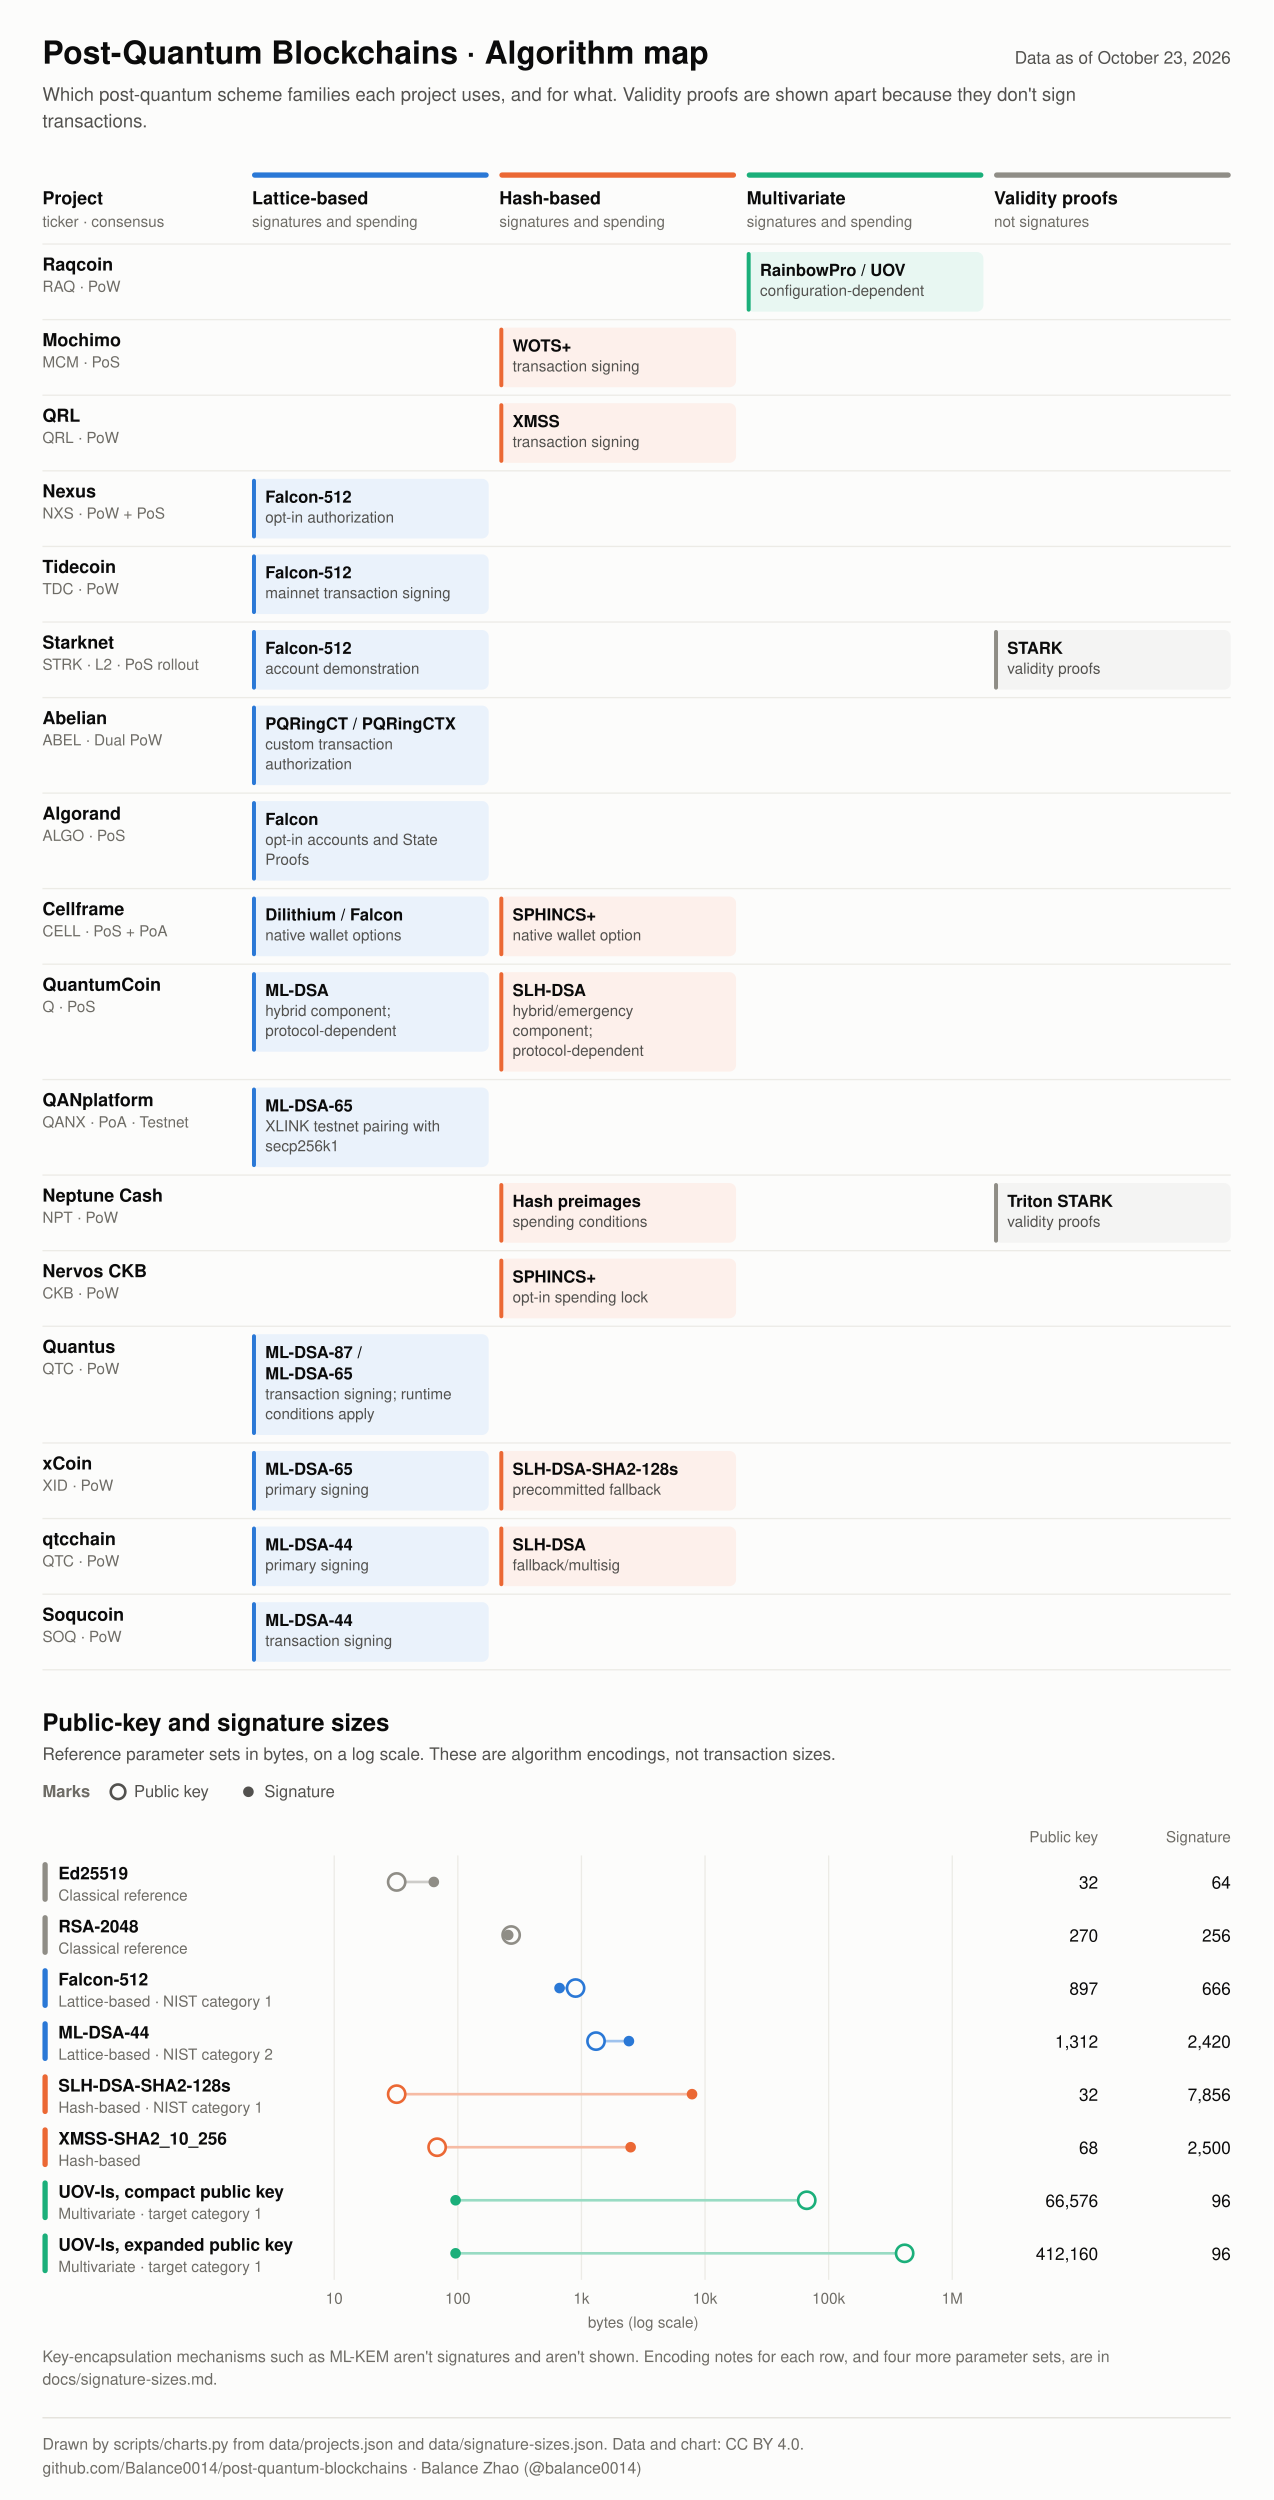
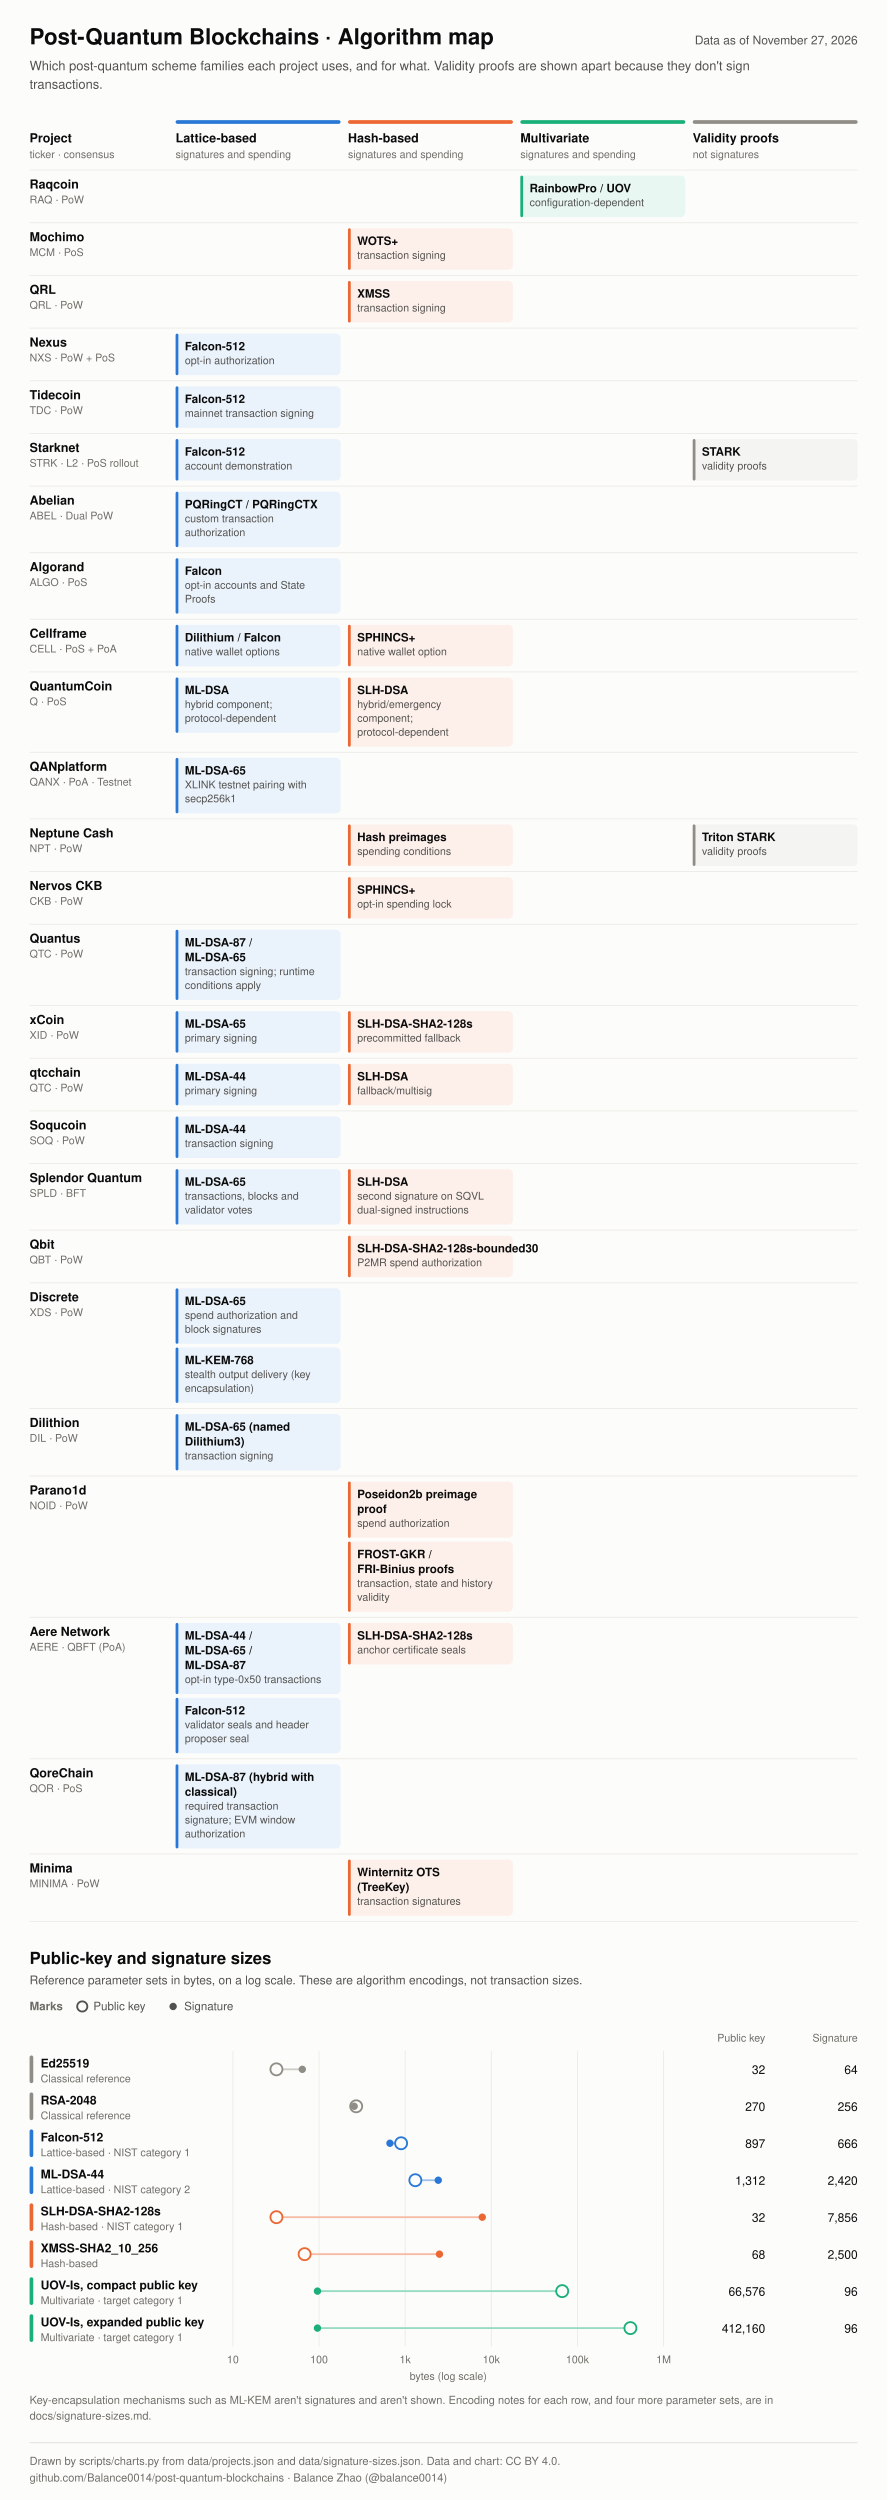
- <svg xmlns="http://www.w3.org/2000/svg" width="960" height="1885" viewBox="0 0 960 1885" font-family="-apple-system, BlinkMacSystemFont, 'Segoe UI', Helvetica, Arial, sans-serif" role="img" aria-labelledby="title desc">
-   <rect x="0" y="0" width="960" height="1885" fill="#fcfcfb" />
+ <svg xmlns="http://www.w3.org/2000/svg" width="960" height="2705" viewBox="0 0 960 2705" font-family="-apple-system, BlinkMacSystemFont, 'Segoe UI', Helvetica, Arial, sans-serif" role="img" aria-labelledby="title desc">
+   <rect x="0" y="0" width="960" height="2705" fill="#fcfcfb" />
  <text x="32" y="48" font-size="24" fill="#0b0b0b" font-weight="700">Post-Quantum Blockchains · Algorithm map</text>
-   <text x="928" y="48" font-size="13" fill="#52514e" text-anchor="end">Data as of October 23, 2026</text>
+   <text x="928" y="48" font-size="13" fill="#52514e" text-anchor="end">Data as of November 27, 2026</text>
  <text x="32" y="76" font-size="14" fill="#52514e">Which post-quantum scheme families each project uses, and for what. Validity proofs are shown apart because they don't sign</text>
  <text x="32" y="96" font-size="14" fill="#52514e">transactions.</text>
  <rect x="190" y="130" width="178.5" height="4" fill="#2a78d6" rx="2" />
  <text x="190" y="154" font-size="13.5" fill="#0b0b0b" font-weight="700">Lattice-based</text>
  <text x="190" y="171" font-size="11.5" fill="#6e6c66">signatures and spending</text>
  <rect x="376.5" y="130" width="178.5" height="4" fill="#eb6834" rx="2" />
  <text x="376.5" y="154" font-size="13.5" fill="#0b0b0b" font-weight="700">Hash-based</text>
  <text x="376.5" y="171" font-size="11.5" fill="#6e6c66">signatures and spending</text>
  <rect x="563" y="130" width="178.5" height="4" fill="#1baf7a" rx="2" />
  <text x="563" y="154" font-size="13.5" fill="#0b0b0b" font-weight="700">Multivariate</text>
  <text x="563" y="171" font-size="11.5" fill="#6e6c66">signatures and spending</text>
  <rect x="749.5" y="130" width="178.5" height="4" fill="#8f8d86" rx="2" />
  <text x="749.5" y="154" font-size="13.5" fill="#0b0b0b" font-weight="700">Validity proofs</text>
  <text x="749.5" y="171" font-size="11.5" fill="#6e6c66">not signatures</text>
  <text x="32" y="154" font-size="13.5" fill="#0b0b0b" font-weight="700">Project</text>
  <text x="32" y="171" font-size="11.5" fill="#6e6c66">ticker · consensus</text>
  <line x1="32" y1="184" x2="928" y2="184" stroke="#ecebe6" />
  <text x="32" y="204" font-size="13.5" fill="#0b0b0b" font-weight="700">Raqcoin</text>
  <text x="32" y="220" font-size="11.5" fill="#6e6c66">RAQ · PoW</text>
  <rect x="563" y="190" width="178.5" height="45" fill="#e8f7f2" rx="5" />
  <rect x="563" y="190" width="3" height="45" fill="#1baf7a" rx="1.5" />
  <text x="573" y="208" font-size="12.5" fill="#0b0b0b" font-weight="700">RainbowPro / UOV</text>
  <text x="573" y="223" font-size="11.5" fill="#52514e">configuration-dependent</text>
  <line x1="32" y1="241" x2="928" y2="241" stroke="#ecebe6" />
  <text x="32" y="261" font-size="13.5" fill="#0b0b0b" font-weight="700">Mochimo</text>
  <text x="32" y="277" font-size="11.5" fill="#6e6c66">MCM · PoS</text>
  <rect x="376.5" y="247" width="178.5" height="45" fill="#fdf0eb" rx="5" />
  <rect x="376.5" y="247" width="3" height="45" fill="#eb6834" rx="1.5" />
  <text x="386.5" y="265" font-size="12.5" fill="#0b0b0b" font-weight="700">WOTS+</text>
  <text x="386.5" y="280" font-size="11.5" fill="#52514e">transaction signing</text>
  <line x1="32" y1="298" x2="928" y2="298" stroke="#ecebe6" />
  <text x="32" y="318" font-size="13.5" fill="#0b0b0b" font-weight="700">QRL</text>
  <text x="32" y="334" font-size="11.5" fill="#6e6c66">QRL · PoW</text>
  <rect x="376.5" y="304" width="178.5" height="45" fill="#fdf0eb" rx="5" />
  <rect x="376.5" y="304" width="3" height="45" fill="#eb6834" rx="1.5" />
  <text x="386.5" y="322" font-size="12.5" fill="#0b0b0b" font-weight="700">XMSS</text>
  <text x="386.5" y="337" font-size="11.5" fill="#52514e">transaction signing</text>
  <line x1="32" y1="355" x2="928" y2="355" stroke="#ecebe6" />
  <text x="32" y="375" font-size="13.5" fill="#0b0b0b" font-weight="700">Nexus</text>
  <text x="32" y="391" font-size="11.5" fill="#6e6c66">NXS · PoW + PoS</text>
  <rect x="190" y="361" width="178.5" height="45" fill="#eaf2fb" rx="5" />
  <rect x="190" y="361" width="3" height="45" fill="#2a78d6" rx="1.5" />
  <text x="200" y="379" font-size="12.5" fill="#0b0b0b" font-weight="700">Falcon-512</text>
  <text x="200" y="394" font-size="11.5" fill="#52514e">opt-in authorization</text>
  <line x1="32" y1="412" x2="928" y2="412" stroke="#ecebe6" />
  <text x="32" y="432" font-size="13.5" fill="#0b0b0b" font-weight="700">Tidecoin</text>
  <text x="32" y="448" font-size="11.5" fill="#6e6c66">TDC · PoW</text>
  <rect x="190" y="418" width="178.5" height="45" fill="#eaf2fb" rx="5" />
  <rect x="190" y="418" width="3" height="45" fill="#2a78d6" rx="1.5" />
  <text x="200" y="436" font-size="12.5" fill="#0b0b0b" font-weight="700">Falcon-512</text>
  <text x="200" y="451" font-size="11.5" fill="#52514e">mainnet transaction signing</text>
  <line x1="32" y1="469" x2="928" y2="469" stroke="#ecebe6" />
  <text x="32" y="489" font-size="13.5" fill="#0b0b0b" font-weight="700">Starknet</text>
  <text x="32" y="505" font-size="11.5" fill="#6e6c66">STRK · L2 · PoS rollout</text>
  <rect x="190" y="475" width="178.5" height="45" fill="#eaf2fb" rx="5" />
  <rect x="190" y="475" width="3" height="45" fill="#2a78d6" rx="1.5" />
  <text x="200" y="493" font-size="12.5" fill="#0b0b0b" font-weight="700">Falcon-512</text>
  <text x="200" y="508" font-size="11.5" fill="#52514e">account demonstration</text>
  <rect x="749.5" y="475" width="178.5" height="45" fill="#f4f4f3" rx="5" />
  <rect x="749.5" y="475" width="3" height="45" fill="#8f8d86" rx="1.5" />
  <text x="759.5" y="493" font-size="12.5" fill="#0b0b0b" font-weight="700">STARK</text>
  <text x="759.5" y="508" font-size="11.5" fill="#52514e">validity proofs</text>
  <line x1="32" y1="526" x2="928" y2="526" stroke="#ecebe6" />
  <text x="32" y="546" font-size="13.5" fill="#0b0b0b" font-weight="700">Abelian</text>
  <text x="32" y="562" font-size="11.5" fill="#6e6c66">ABEL · Dual PoW</text>
  <rect x="190" y="532" width="178.5" height="60" fill="#eaf2fb" rx="5" />
  <rect x="190" y="532" width="3" height="60" fill="#2a78d6" rx="1.5" />
  <text x="200" y="550" font-size="12.5" fill="#0b0b0b" font-weight="700">PQRingCT / PQRingCTX</text>
  <text x="200" y="565" font-size="11.5" fill="#52514e">custom transaction</text>
  <text x="200" y="580" font-size="11.5" fill="#52514e">authorization</text>
  <line x1="32" y1="598" x2="928" y2="598" stroke="#ecebe6" />
  <text x="32" y="618" font-size="13.5" fill="#0b0b0b" font-weight="700">Algorand</text>
  <text x="32" y="634" font-size="11.5" fill="#6e6c66">ALGO · PoS</text>
  <rect x="190" y="604" width="178.5" height="60" fill="#eaf2fb" rx="5" />
  <rect x="190" y="604" width="3" height="60" fill="#2a78d6" rx="1.5" />
  <text x="200" y="622" font-size="12.5" fill="#0b0b0b" font-weight="700">Falcon</text>
  <text x="200" y="637" font-size="11.5" fill="#52514e">opt-in accounts and State</text>
  <text x="200" y="652" font-size="11.5" fill="#52514e">Proofs</text>
  <line x1="32" y1="670" x2="928" y2="670" stroke="#ecebe6" />
  <text x="32" y="690" font-size="13.5" fill="#0b0b0b" font-weight="700">Cellframe</text>
  <text x="32" y="706" font-size="11.5" fill="#6e6c66">CELL · PoS + PoA</text>
  <rect x="190" y="676" width="178.5" height="45" fill="#eaf2fb" rx="5" />
  <rect x="190" y="676" width="3" height="45" fill="#2a78d6" rx="1.5" />
  <text x="200" y="694" font-size="12.5" fill="#0b0b0b" font-weight="700">Dilithium / Falcon</text>
  <text x="200" y="709" font-size="11.5" fill="#52514e">native wallet options</text>
  <rect x="376.5" y="676" width="178.5" height="45" fill="#fdf0eb" rx="5" />
  <rect x="376.5" y="676" width="3" height="45" fill="#eb6834" rx="1.5" />
  <text x="386.5" y="694" font-size="12.5" fill="#0b0b0b" font-weight="700">SPHINCS+</text>
  <text x="386.5" y="709" font-size="11.5" fill="#52514e">native wallet option</text>
  <line x1="32" y1="727" x2="928" y2="727" stroke="#ecebe6" />
  <text x="32" y="747" font-size="13.5" fill="#0b0b0b" font-weight="700">QuantumCoin</text>
  <text x="32" y="763" font-size="11.5" fill="#6e6c66">Q · PoS</text>
  <rect x="190" y="733" width="178.5" height="60" fill="#eaf2fb" rx="5" />
  <rect x="190" y="733" width="3" height="60" fill="#2a78d6" rx="1.5" />
  <text x="200" y="751" font-size="12.5" fill="#0b0b0b" font-weight="700">ML-DSA</text>
  <text x="200" y="766" font-size="11.5" fill="#52514e">hybrid component;</text>
  <text x="200" y="781" font-size="11.5" fill="#52514e">protocol-dependent</text>
  <rect x="376.5" y="733" width="178.5" height="75" fill="#fdf0eb" rx="5" />
  <rect x="376.5" y="733" width="3" height="75" fill="#eb6834" rx="1.5" />
  <text x="386.5" y="751" font-size="12.5" fill="#0b0b0b" font-weight="700">SLH-DSA</text>
  <text x="386.5" y="766" font-size="11.5" fill="#52514e">hybrid/emergency</text>
  <text x="386.5" y="781" font-size="11.5" fill="#52514e">component;</text>
  <text x="386.5" y="796" font-size="11.5" fill="#52514e">protocol-dependent</text>
  <line x1="32" y1="814" x2="928" y2="814" stroke="#ecebe6" />
  <text x="32" y="834" font-size="13.5" fill="#0b0b0b" font-weight="700">QANplatform</text>
  <text x="32" y="850" font-size="11.5" fill="#6e6c66">QANX · PoA · Testnet</text>
  <rect x="190" y="820" width="178.5" height="60" fill="#eaf2fb" rx="5" />
  <rect x="190" y="820" width="3" height="60" fill="#2a78d6" rx="1.5" />
  <text x="200" y="838" font-size="12.5" fill="#0b0b0b" font-weight="700">ML-DSA-65</text>
  <text x="200" y="853" font-size="11.5" fill="#52514e">XLINK testnet pairing with</text>
  <text x="200" y="868" font-size="11.5" fill="#52514e">secp256k1</text>
  <line x1="32" y1="886" x2="928" y2="886" stroke="#ecebe6" />
  <text x="32" y="906" font-size="13.5" fill="#0b0b0b" font-weight="700">Neptune Cash</text>
  <text x="32" y="922" font-size="11.5" fill="#6e6c66">NPT · PoW</text>
  <rect x="376.5" y="892" width="178.5" height="45" fill="#fdf0eb" rx="5" />
  <rect x="376.5" y="892" width="3" height="45" fill="#eb6834" rx="1.5" />
  <text x="386.5" y="910" font-size="12.5" fill="#0b0b0b" font-weight="700">Hash preimages</text>
  <text x="386.5" y="925" font-size="11.5" fill="#52514e">spending conditions</text>
  <rect x="749.5" y="892" width="178.5" height="45" fill="#f4f4f3" rx="5" />
  <rect x="749.5" y="892" width="3" height="45" fill="#8f8d86" rx="1.5" />
  <text x="759.5" y="910" font-size="12.5" fill="#0b0b0b" font-weight="700">Triton STARK</text>
  <text x="759.5" y="925" font-size="11.5" fill="#52514e">validity proofs</text>
  <line x1="32" y1="943" x2="928" y2="943" stroke="#ecebe6" />
  <text x="32" y="963" font-size="13.5" fill="#0b0b0b" font-weight="700">Nervos CKB</text>
  <text x="32" y="979" font-size="11.5" fill="#6e6c66">CKB · PoW</text>
  <rect x="376.5" y="949" width="178.5" height="45" fill="#fdf0eb" rx="5" />
  <rect x="376.5" y="949" width="3" height="45" fill="#eb6834" rx="1.5" />
  <text x="386.5" y="967" font-size="12.5" fill="#0b0b0b" font-weight="700">SPHINCS+</text>
  <text x="386.5" y="982" font-size="11.5" fill="#52514e">opt-in spending lock</text>
  <line x1="32" y1="1000" x2="928" y2="1000" stroke="#ecebe6" />
  <text x="32" y="1020" font-size="13.5" fill="#0b0b0b" font-weight="700">Quantus</text>
  <text x="32" y="1036" font-size="11.5" fill="#6e6c66">QTC · PoW</text>
  <rect x="190" y="1006" width="178.5" height="76" fill="#eaf2fb" rx="5" />
  <rect x="190" y="1006" width="3" height="76" fill="#2a78d6" rx="1.5" />
  <text x="200" y="1024" font-size="12.5" fill="#0b0b0b" font-weight="700">ML-DSA-87 /</text>
  <text x="200" y="1040" font-size="12.5" fill="#0b0b0b" font-weight="700">ML-DSA-65</text>
  <text x="200" y="1055" font-size="11.5" fill="#52514e">transaction signing; runtime</text>
  <text x="200" y="1070" font-size="11.5" fill="#52514e">conditions apply</text>
  <line x1="32" y1="1088" x2="928" y2="1088" stroke="#ecebe6" />
  <text x="32" y="1108" font-size="13.5" fill="#0b0b0b" font-weight="700">xCoin</text>
  <text x="32" y="1124" font-size="11.5" fill="#6e6c66">XID · PoW</text>
  <rect x="190" y="1094" width="178.5" height="45" fill="#eaf2fb" rx="5" />
  <rect x="190" y="1094" width="3" height="45" fill="#2a78d6" rx="1.5" />
  <text x="200" y="1112" font-size="12.5" fill="#0b0b0b" font-weight="700">ML-DSA-65</text>
  <text x="200" y="1127" font-size="11.5" fill="#52514e">primary signing</text>
  <rect x="376.5" y="1094" width="178.5" height="45" fill="#fdf0eb" rx="5" />
  <rect x="376.5" y="1094" width="3" height="45" fill="#eb6834" rx="1.5" />
  <text x="386.5" y="1112" font-size="12.5" fill="#0b0b0b" font-weight="700">SLH-DSA-SHA2-128s</text>
  <text x="386.5" y="1127" font-size="11.5" fill="#52514e">precommitted fallback</text>
  <line x1="32" y1="1145" x2="928" y2="1145" stroke="#ecebe6" />
  <text x="32" y="1165" font-size="13.5" fill="#0b0b0b" font-weight="700">qtcchain</text>
  <text x="32" y="1181" font-size="11.5" fill="#6e6c66">QTC · PoW</text>
  <rect x="190" y="1151" width="178.5" height="45" fill="#eaf2fb" rx="5" />
  <rect x="190" y="1151" width="3" height="45" fill="#2a78d6" rx="1.5" />
  <text x="200" y="1169" font-size="12.5" fill="#0b0b0b" font-weight="700">ML-DSA-44</text>
  <text x="200" y="1184" font-size="11.5" fill="#52514e">primary signing</text>
  <rect x="376.5" y="1151" width="178.5" height="45" fill="#fdf0eb" rx="5" />
  <rect x="376.5" y="1151" width="3" height="45" fill="#eb6834" rx="1.5" />
  <text x="386.5" y="1169" font-size="12.5" fill="#0b0b0b" font-weight="700">SLH-DSA</text>
  <text x="386.5" y="1184" font-size="11.5" fill="#52514e">fallback/multisig</text>
  <line x1="32" y1="1202" x2="928" y2="1202" stroke="#ecebe6" />
  <text x="32" y="1222" font-size="13.5" fill="#0b0b0b" font-weight="700">Soqucoin</text>
  <text x="32" y="1238" font-size="11.5" fill="#6e6c66">SOQ · PoW</text>
  <rect x="190" y="1208" width="178.5" height="45" fill="#eaf2fb" rx="5" />
  <rect x="190" y="1208" width="3" height="45" fill="#2a78d6" rx="1.5" />
  <text x="200" y="1226" font-size="12.5" fill="#0b0b0b" font-weight="700">ML-DSA-44</text>
  <text x="200" y="1241" font-size="11.5" fill="#52514e">transaction signing</text>
  <line x1="32" y1="1259" x2="928" y2="1259" stroke="#ecebe6" />
-   <text x="32" y="1305" font-size="18" fill="#0b0b0b" font-weight="700">Public-key and signature sizes</text>
-   <text x="32" y="1327" font-size="13" fill="#52514e">Reference parameter sets in bytes, on a log scale. These are algorithm encodings, not transaction sizes.</text>
-   <text x="32" y="1355" font-size="12.5" fill="#6e6c66" font-weight="600">Marks</text>
-   <circle cx="89" cy="1351" r="5.5" fill="none" stroke="#52514e" stroke-width="2" />
-   <text x="101" y="1355" font-size="12.5" fill="#52514e">Public key</text>
-   <circle cx="187.3" cy="1351" r="4" fill="#52514e" />
-   <text x="199.3" y="1355" font-size="12.5" fill="#52514e">Signature</text>
-   <text x="828" y="1389" font-size="11.5" fill="#6e6c66" text-anchor="end">Public key</text>
-   <text x="928" y="1389" font-size="11.5" fill="#6e6c66" text-anchor="end">Signature</text>
-   <line x1="252" y1="1399" x2="252" y2="1719" stroke="#ecebe6" />
-   <text x="252" y="1737" font-size="11.5" fill="#6e6c66" text-anchor="middle">10</text>
-   <line x1="345.2" y1="1399" x2="345.2" y2="1719" stroke="#ecebe6" />
-   <text x="345.2" y="1737" font-size="11.5" fill="#6e6c66" text-anchor="middle">100</text>
-   <line x1="438.4" y1="1399" x2="438.4" y2="1719" stroke="#ecebe6" />
-   <text x="438.4" y="1737" font-size="11.5" fill="#6e6c66" text-anchor="middle">1k</text>
-   <line x1="531.6" y1="1399" x2="531.6" y2="1719" stroke="#ecebe6" />
-   <text x="531.6" y="1737" font-size="11.5" fill="#6e6c66" text-anchor="middle">10k</text>
-   <line x1="624.8" y1="1399" x2="624.8" y2="1719" stroke="#ecebe6" />
-   <text x="624.8" y="1737" font-size="11.5" fill="#6e6c66" text-anchor="middle">100k</text>
-   <line x1="718" y1="1399" x2="718" y2="1719" stroke="#ecebe6" />
-   <text x="718" y="1737" font-size="11.5" fill="#6e6c66" text-anchor="middle">1M</text>
-   <text x="485" y="1755" font-size="11.5" fill="#6e6c66" text-anchor="middle">bytes (log scale)</text>
-   <rect x="32" y="1404" width="4" height="30" fill="#8f8d86" rx="2" />
-   <text x="44" y="1417" font-size="13" fill="#0b0b0b" font-weight="700">Ed25519</text>
-   <text x="44" y="1433" font-size="11.5" fill="#6e6c66">Classical reference</text>
-   <line x1="299.1" y1="1419" x2="327.1" y2="1419" stroke="#cdccc9" stroke-width="2" />
-   <circle cx="299.1" cy="1419" r="6.5" fill="#fcfcfb" stroke="#8f8d86" stroke-width="2" />
-   <circle cx="327.1" cy="1419" r="4" fill="#8f8d86" />
-   <text x="828" y="1424" font-size="13" fill="#0b0b0b" text-anchor="end">32</text>
-   <text x="928" y="1424" font-size="13" fill="#0b0b0b" text-anchor="end">64</text>
-   <rect x="32" y="1444" width="4" height="30" fill="#8f8d86" rx="2" />
-   <text x="44" y="1457" font-size="13" fill="#0b0b0b" font-weight="700">RSA-2048</text>
-   <text x="44" y="1473" font-size="11.5" fill="#6e6c66">Classical reference</text>
-   <line x1="385.4" y1="1459" x2="383.2" y2="1459" stroke="#cdccc9" stroke-width="2" />
-   <circle cx="385.4" cy="1459" r="6.5" fill="#fcfcfb" stroke="#8f8d86" stroke-width="2" />
-   <circle cx="383.2" cy="1459" r="4" fill="#8f8d86" />
-   <text x="828" y="1464" font-size="13" fill="#0b0b0b" text-anchor="end">270</text>
-   <text x="928" y="1464" font-size="13" fill="#0b0b0b" text-anchor="end">256</text>
-   <rect x="32" y="1484" width="4" height="30" fill="#2a78d6" rx="2" />
-   <text x="44" y="1497" font-size="13" fill="#0b0b0b" font-weight="700">Falcon-512</text>
-   <text x="44" y="1513" font-size="11.5" fill="#6e6c66">Lattice-based · NIST category 1</text>
-   <line x1="434" y1="1499" x2="421.9" y2="1499" stroke="#9fc2ed" stroke-width="2" />
-   <circle cx="434" cy="1499" r="6.5" fill="#fcfcfb" stroke="#2a78d6" stroke-width="2" />
-   <circle cx="421.9" cy="1499" r="4" fill="#2a78d6" />
-   <text x="828" y="1504" font-size="13" fill="#0b0b0b" text-anchor="end">897</text>
-   <text x="928" y="1504" font-size="13" fill="#0b0b0b" text-anchor="end">666</text>
-   <rect x="32" y="1524" width="4" height="30" fill="#2a78d6" rx="2" />
-   <text x="44" y="1537" font-size="13" fill="#0b0b0b" font-weight="700">ML-DSA-44</text>
-   <text x="44" y="1553" font-size="11.5" fill="#6e6c66">Lattice-based · NIST category 2</text>
-   <line x1="449.4" y1="1539" x2="474.2" y2="1539" stroke="#9fc2ed" stroke-width="2" />
-   <circle cx="449.4" cy="1539" r="6.5" fill="#fcfcfb" stroke="#2a78d6" stroke-width="2" />
-   <circle cx="474.2" cy="1539" r="4" fill="#2a78d6" />
-   <text x="828" y="1544" font-size="13" fill="#0b0b0b" text-anchor="end">1,312</text>
-   <text x="928" y="1544" font-size="13" fill="#0b0b0b" text-anchor="end">2,420</text>
-   <rect x="32" y="1564" width="4" height="30" fill="#eb6834" rx="2" />
-   <text x="44" y="1577" font-size="13" fill="#0b0b0b" font-weight="700">SLH-DSA-SHA2-128s</text>
-   <text x="44" y="1593" font-size="11.5" fill="#6e6c66">Hash-based · NIST category 1</text>
-   <line x1="299.1" y1="1579" x2="521.8" y2="1579" stroke="#f6bba4" stroke-width="2" />
-   <circle cx="299.1" cy="1579" r="6.5" fill="#fcfcfb" stroke="#eb6834" stroke-width="2" />
-   <circle cx="521.8" cy="1579" r="4" fill="#eb6834" />
-   <text x="828" y="1584" font-size="13" fill="#0b0b0b" text-anchor="end">32</text>
-   <text x="928" y="1584" font-size="13" fill="#0b0b0b" text-anchor="end">7,856</text>
-   <rect x="32" y="1604" width="4" height="30" fill="#eb6834" rx="2" />
-   <text x="44" y="1617" font-size="13" fill="#0b0b0b" font-weight="700">XMSS-SHA2_10_256</text>
-   <text x="44" y="1633" font-size="11.5" fill="#6e6c66">Hash-based</text>
-   <line x1="329.6" y1="1619" x2="475.5" y2="1619" stroke="#f6bba4" stroke-width="2" />
-   <circle cx="329.6" cy="1619" r="6.5" fill="#fcfcfb" stroke="#eb6834" stroke-width="2" />
-   <circle cx="475.5" cy="1619" r="4" fill="#eb6834" />
-   <text x="828" y="1624" font-size="13" fill="#0b0b0b" text-anchor="end">68</text>
-   <text x="928" y="1624" font-size="13" fill="#0b0b0b" text-anchor="end">2,500</text>
-   <rect x="32" y="1644" width="4" height="30" fill="#1baf7a" rx="2" />
-   <text x="44" y="1657" font-size="13" fill="#0b0b0b" font-weight="700">UOV-Is, compact public key</text>
-   <text x="44" y="1673" font-size="11.5" fill="#6e6c66">Multivariate · target category 1</text>
-   <line x1="608.3" y1="1659" x2="343.5" y2="1659" stroke="#98dbc3" stroke-width="2" />
-   <circle cx="608.3" cy="1659" r="6.5" fill="#fcfcfb" stroke="#1baf7a" stroke-width="2" />
-   <circle cx="343.5" cy="1659" r="4" fill="#1baf7a" />
-   <text x="828" y="1664" font-size="13" fill="#0b0b0b" text-anchor="end">66,576</text>
-   <text x="928" y="1664" font-size="13" fill="#0b0b0b" text-anchor="end">96</text>
-   <rect x="32" y="1684" width="4" height="30" fill="#1baf7a" rx="2" />
-   <text x="44" y="1697" font-size="13" fill="#0b0b0b" font-weight="700">UOV-Is, expanded public key</text>
-   <text x="44" y="1713" font-size="11.5" fill="#6e6c66">Multivariate · target category 1</text>
-   <line x1="682.1" y1="1699" x2="343.5" y2="1699" stroke="#98dbc3" stroke-width="2" />
-   <circle cx="682.1" cy="1699" r="6.5" fill="#fcfcfb" stroke="#1baf7a" stroke-width="2" />
-   <circle cx="343.5" cy="1699" r="4" fill="#1baf7a" />
-   <text x="828" y="1704" font-size="13" fill="#0b0b0b" text-anchor="end">412,160</text>
-   <text x="928" y="1704" font-size="13" fill="#0b0b0b" text-anchor="end">96</text>
-   <text x="32" y="1781" font-size="12" fill="#6e6c66">Key-encapsulation mechanisms such as ML-KEM aren't signatures and aren't shown. Encoding notes for each row, and four more parameter sets, are in</text>
-   <text x="32" y="1798" font-size="12" fill="#6e6c66">docs/signature-sizes.md.</text>
-   <line x1="32" y1="1823" x2="928" y2="1823" stroke="#e2e0d9" />
-   <text x="32" y="1847" font-size="12" fill="#6e6c66">Drawn by scripts/charts.py from data/projects.json and data/signature-sizes.json. Data and chart: CC BY 4.0.</text>
-   <text x="32" y="1865" font-size="12" fill="#6e6c66">github.com/Balance0014/post-quantum-blockchains · Balance Zhao (@balance0014)</text>
+   <text x="32" y="1279" font-size="13.5" fill="#0b0b0b" font-weight="700">Splendor Quantum</text>
+   <text x="32" y="1295" font-size="11.5" fill="#6e6c66">SPLD · BFT</text>
+   <rect x="190" y="1265" width="178.5" height="60" fill="#eaf2fb" rx="5" />
+   <rect x="190" y="1265" width="3" height="60" fill="#2a78d6" rx="1.5" />
+   <text x="200" y="1283" font-size="12.5" fill="#0b0b0b" font-weight="700">ML-DSA-65</text>
+   <text x="200" y="1298" font-size="11.5" fill="#52514e">transactions, blocks and</text>
+   <text x="200" y="1313" font-size="11.5" fill="#52514e">validator votes</text>
+   <rect x="376.5" y="1265" width="178.5" height="60" fill="#fdf0eb" rx="5" />
+   <rect x="376.5" y="1265" width="3" height="60" fill="#eb6834" rx="1.5" />
+   <text x="386.5" y="1283" font-size="12.5" fill="#0b0b0b" font-weight="700">SLH-DSA</text>
+   <text x="386.5" y="1298" font-size="11.5" fill="#52514e">second signature on SQVL</text>
+   <text x="386.5" y="1313" font-size="11.5" fill="#52514e">dual-signed instructions</text>
+   <line x1="32" y1="1331" x2="928" y2="1331" stroke="#ecebe6" />
+   <text x="32" y="1351" font-size="13.5" fill="#0b0b0b" font-weight="700">Qbit</text>
+   <text x="32" y="1367" font-size="11.5" fill="#6e6c66">QBT · PoW</text>
+   <rect x="376.5" y="1337" width="178.5" height="45" fill="#fdf0eb" rx="5" />
+   <rect x="376.5" y="1337" width="3" height="45" fill="#eb6834" rx="1.5" />
+   <text x="386.5" y="1355" font-size="12.5" fill="#0b0b0b" font-weight="700">SLH-DSA-SHA2-128s-bounded30</text>
+   <text x="386.5" y="1370" font-size="11.5" fill="#52514e">P2MR spend authorization</text>
+   <line x1="32" y1="1388" x2="928" y2="1388" stroke="#ecebe6" />
+   <text x="32" y="1408" font-size="13.5" fill="#0b0b0b" font-weight="700">Discrete</text>
+   <text x="32" y="1424" font-size="11.5" fill="#6e6c66">XDS · PoW</text>
+   <rect x="190" y="1394" width="178.5" height="60" fill="#eaf2fb" rx="5" />
+   <rect x="190" y="1394" width="3" height="60" fill="#2a78d6" rx="1.5" />
+   <text x="200" y="1412" font-size="12.5" fill="#0b0b0b" font-weight="700">ML-DSA-65</text>
+   <text x="200" y="1427" font-size="11.5" fill="#52514e">spend authorization and</text>
+   <text x="200" y="1442" font-size="11.5" fill="#52514e">block signatures</text>
+   <rect x="190" y="1458" width="178.5" height="60" fill="#eaf2fb" rx="5" />
+   <rect x="190" y="1458" width="3" height="60" fill="#2a78d6" rx="1.5" />
+   <text x="200" y="1476" font-size="12.5" fill="#0b0b0b" font-weight="700">ML-KEM-768</text>
+   <text x="200" y="1491" font-size="11.5" fill="#52514e">stealth output delivery (key</text>
+   <text x="200" y="1506" font-size="11.5" fill="#52514e">encapsulation)</text>
+   <line x1="32" y1="1524" x2="928" y2="1524" stroke="#ecebe6" />
+   <text x="32" y="1544" font-size="13.5" fill="#0b0b0b" font-weight="700">Dilithion</text>
+   <text x="32" y="1560" font-size="11.5" fill="#6e6c66">DIL · PoW</text>
+   <rect x="190" y="1530" width="178.5" height="61" fill="#eaf2fb" rx="5" />
+   <rect x="190" y="1530" width="3" height="61" fill="#2a78d6" rx="1.5" />
+   <text x="200" y="1548" font-size="12.5" fill="#0b0b0b" font-weight="700">ML-DSA-65 (named</text>
+   <text x="200" y="1564" font-size="12.5" fill="#0b0b0b" font-weight="700">Dilithium3)</text>
+   <text x="200" y="1579" font-size="11.5" fill="#52514e">transaction signing</text>
+   <line x1="32" y1="1597" x2="928" y2="1597" stroke="#ecebe6" />
+   <text x="32" y="1617" font-size="13.5" fill="#0b0b0b" font-weight="700">Parano1d</text>
+   <text x="32" y="1633" font-size="11.5" fill="#6e6c66">NOID · PoW</text>
+   <rect x="376.5" y="1603" width="178.5" height="61" fill="#fdf0eb" rx="5" />
+   <rect x="376.5" y="1603" width="3" height="61" fill="#eb6834" rx="1.5" />
+   <text x="386.5" y="1621" font-size="12.5" fill="#0b0b0b" font-weight="700">Poseidon2b preimage</text>
+   <text x="386.5" y="1637" font-size="12.5" fill="#0b0b0b" font-weight="700">proof</text>
+   <text x="386.5" y="1652" font-size="11.5" fill="#52514e">spend authorization</text>
+   <rect x="376.5" y="1668" width="178.5" height="76" fill="#fdf0eb" rx="5" />
+   <rect x="376.5" y="1668" width="3" height="76" fill="#eb6834" rx="1.5" />
+   <text x="386.5" y="1686" font-size="12.5" fill="#0b0b0b" font-weight="700">FROST-GKR /</text>
+   <text x="386.5" y="1702" font-size="12.5" fill="#0b0b0b" font-weight="700">FRI-Binius proofs</text>
+   <text x="386.5" y="1717" font-size="11.5" fill="#52514e">transaction, state and history</text>
+   <text x="386.5" y="1732" font-size="11.5" fill="#52514e">validity</text>
+   <line x1="32" y1="1750" x2="928" y2="1750" stroke="#ecebe6" />
+   <text x="32" y="1770" font-size="13.5" fill="#0b0b0b" font-weight="700">Aere Network</text>
+   <text x="32" y="1786" font-size="11.5" fill="#6e6c66">AERE · QBFT (PoA)</text>
+   <rect x="190" y="1756" width="178.5" height="77" fill="#eaf2fb" rx="5" />
+   <rect x="190" y="1756" width="3" height="77" fill="#2a78d6" rx="1.5" />
+   <text x="200" y="1774" font-size="12.5" fill="#0b0b0b" font-weight="700">ML-DSA-44 /</text>
+   <text x="200" y="1790" font-size="12.5" fill="#0b0b0b" font-weight="700">ML-DSA-65 /</text>
+   <text x="200" y="1806" font-size="12.5" fill="#0b0b0b" font-weight="700">ML-DSA-87</text>
+   <text x="200" y="1821" font-size="11.5" fill="#52514e">opt-in type-0x50 transactions</text>
+   <rect x="190" y="1837" width="178.5" height="60" fill="#eaf2fb" rx="5" />
+   <rect x="190" y="1837" width="3" height="60" fill="#2a78d6" rx="1.5" />
+   <text x="200" y="1855" font-size="12.5" fill="#0b0b0b" font-weight="700">Falcon-512</text>
+   <text x="200" y="1870" font-size="11.5" fill="#52514e">validator seals and header</text>
+   <text x="200" y="1885" font-size="11.5" fill="#52514e">proposer seal</text>
+   <rect x="376.5" y="1756" width="178.5" height="45" fill="#fdf0eb" rx="5" />
+   <rect x="376.5" y="1756" width="3" height="45" fill="#eb6834" rx="1.5" />
+   <text x="386.5" y="1774" font-size="12.5" fill="#0b0b0b" font-weight="700">SLH-DSA-SHA2-128s</text>
+   <text x="386.5" y="1789" font-size="11.5" fill="#52514e">anchor certificate seals</text>
+   <line x1="32" y1="1903" x2="928" y2="1903" stroke="#ecebe6" />
+   <text x="32" y="1923" font-size="13.5" fill="#0b0b0b" font-weight="700">QoreChain</text>
+   <text x="32" y="1939" font-size="11.5" fill="#6e6c66">QOR · PoS</text>
+   <rect x="190" y="1909" width="178.5" height="91" fill="#eaf2fb" rx="5" />
+   <rect x="190" y="1909" width="3" height="91" fill="#2a78d6" rx="1.5" />
+   <text x="200" y="1927" font-size="12.5" fill="#0b0b0b" font-weight="700">ML-DSA-87 (hybrid with</text>
+   <text x="200" y="1943" font-size="12.5" fill="#0b0b0b" font-weight="700">classical)</text>
+   <text x="200" y="1958" font-size="11.5" fill="#52514e">required transaction</text>
+   <text x="200" y="1973" font-size="11.5" fill="#52514e">signature; EVM window</text>
+   <text x="200" y="1988" font-size="11.5" fill="#52514e">authorization</text>
+   <line x1="32" y1="2006" x2="928" y2="2006" stroke="#ecebe6" />
+   <text x="32" y="2026" font-size="13.5" fill="#0b0b0b" font-weight="700">Minima</text>
+   <text x="32" y="2042" font-size="11.5" fill="#6e6c66">MINIMA · PoW</text>
+   <rect x="376.5" y="2012" width="178.5" height="61" fill="#fdf0eb" rx="5" />
+   <rect x="376.5" y="2012" width="3" height="61" fill="#eb6834" rx="1.5" />
+   <text x="386.5" y="2030" font-size="12.5" fill="#0b0b0b" font-weight="700">Winternitz OTS</text>
+   <text x="386.5" y="2046" font-size="12.5" fill="#0b0b0b" font-weight="700">(TreeKey)</text>
+   <text x="386.5" y="2061" font-size="11.5" fill="#52514e">transaction signatures</text>
+   <line x1="32" y1="2079" x2="928" y2="2079" stroke="#ecebe6" />
+   <text x="32" y="2125" font-size="18" fill="#0b0b0b" font-weight="700">Public-key and signature sizes</text>
+   <text x="32" y="2147" font-size="13" fill="#52514e">Reference parameter sets in bytes, on a log scale. These are algorithm encodings, not transaction sizes.</text>
+   <text x="32" y="2175" font-size="12.5" fill="#6e6c66" font-weight="600">Marks</text>
+   <circle cx="89" cy="2171" r="5.5" fill="none" stroke="#52514e" stroke-width="2" />
+   <text x="101" y="2175" font-size="12.5" fill="#52514e">Public key</text>
+   <circle cx="187.3" cy="2171" r="4" fill="#52514e" />
+   <text x="199.3" y="2175" font-size="12.5" fill="#52514e">Signature</text>
+   <text x="828" y="2209" font-size="11.5" fill="#6e6c66" text-anchor="end">Public key</text>
+   <text x="928" y="2209" font-size="11.5" fill="#6e6c66" text-anchor="end">Signature</text>
+   <line x1="252" y1="2219" x2="252" y2="2539" stroke="#ecebe6" />
+   <text x="252" y="2557" font-size="11.5" fill="#6e6c66" text-anchor="middle">10</text>
+   <line x1="345.2" y1="2219" x2="345.2" y2="2539" stroke="#ecebe6" />
+   <text x="345.2" y="2557" font-size="11.5" fill="#6e6c66" text-anchor="middle">100</text>
+   <line x1="438.4" y1="2219" x2="438.4" y2="2539" stroke="#ecebe6" />
+   <text x="438.4" y="2557" font-size="11.5" fill="#6e6c66" text-anchor="middle">1k</text>
+   <line x1="531.6" y1="2219" x2="531.6" y2="2539" stroke="#ecebe6" />
+   <text x="531.6" y="2557" font-size="11.5" fill="#6e6c66" text-anchor="middle">10k</text>
+   <line x1="624.8" y1="2219" x2="624.8" y2="2539" stroke="#ecebe6" />
+   <text x="624.8" y="2557" font-size="11.5" fill="#6e6c66" text-anchor="middle">100k</text>
+   <line x1="718" y1="2219" x2="718" y2="2539" stroke="#ecebe6" />
+   <text x="718" y="2557" font-size="11.5" fill="#6e6c66" text-anchor="middle">1M</text>
+   <text x="485" y="2575" font-size="11.5" fill="#6e6c66" text-anchor="middle">bytes (log scale)</text>
+   <rect x="32" y="2224" width="4" height="30" fill="#8f8d86" rx="2" />
+   <text x="44" y="2237" font-size="13" fill="#0b0b0b" font-weight="700">Ed25519</text>
+   <text x="44" y="2253" font-size="11.5" fill="#6e6c66">Classical reference</text>
+   <line x1="299.1" y1="2239" x2="327.1" y2="2239" stroke="#cdccc9" stroke-width="2" />
+   <circle cx="299.1" cy="2239" r="6.5" fill="#fcfcfb" stroke="#8f8d86" stroke-width="2" />
+   <circle cx="327.1" cy="2239" r="4" fill="#8f8d86" />
+   <text x="828" y="2244" font-size="13" fill="#0b0b0b" text-anchor="end">32</text>
+   <text x="928" y="2244" font-size="13" fill="#0b0b0b" text-anchor="end">64</text>
+   <rect x="32" y="2264" width="4" height="30" fill="#8f8d86" rx="2" />
+   <text x="44" y="2277" font-size="13" fill="#0b0b0b" font-weight="700">RSA-2048</text>
+   <text x="44" y="2293" font-size="11.5" fill="#6e6c66">Classical reference</text>
+   <line x1="385.4" y1="2279" x2="383.2" y2="2279" stroke="#cdccc9" stroke-width="2" />
+   <circle cx="385.4" cy="2279" r="6.5" fill="#fcfcfb" stroke="#8f8d86" stroke-width="2" />
+   <circle cx="383.2" cy="2279" r="4" fill="#8f8d86" />
+   <text x="828" y="2284" font-size="13" fill="#0b0b0b" text-anchor="end">270</text>
+   <text x="928" y="2284" font-size="13" fill="#0b0b0b" text-anchor="end">256</text>
+   <rect x="32" y="2304" width="4" height="30" fill="#2a78d6" rx="2" />
+   <text x="44" y="2317" font-size="13" fill="#0b0b0b" font-weight="700">Falcon-512</text>
+   <text x="44" y="2333" font-size="11.5" fill="#6e6c66">Lattice-based · NIST category 1</text>
+   <line x1="434" y1="2319" x2="421.9" y2="2319" stroke="#9fc2ed" stroke-width="2" />
+   <circle cx="434" cy="2319" r="6.5" fill="#fcfcfb" stroke="#2a78d6" stroke-width="2" />
+   <circle cx="421.9" cy="2319" r="4" fill="#2a78d6" />
+   <text x="828" y="2324" font-size="13" fill="#0b0b0b" text-anchor="end">897</text>
+   <text x="928" y="2324" font-size="13" fill="#0b0b0b" text-anchor="end">666</text>
+   <rect x="32" y="2344" width="4" height="30" fill="#2a78d6" rx="2" />
+   <text x="44" y="2357" font-size="13" fill="#0b0b0b" font-weight="700">ML-DSA-44</text>
+   <text x="44" y="2373" font-size="11.5" fill="#6e6c66">Lattice-based · NIST category 2</text>
+   <line x1="449.4" y1="2359" x2="474.2" y2="2359" stroke="#9fc2ed" stroke-width="2" />
+   <circle cx="449.4" cy="2359" r="6.5" fill="#fcfcfb" stroke="#2a78d6" stroke-width="2" />
+   <circle cx="474.2" cy="2359" r="4" fill="#2a78d6" />
+   <text x="828" y="2364" font-size="13" fill="#0b0b0b" text-anchor="end">1,312</text>
+   <text x="928" y="2364" font-size="13" fill="#0b0b0b" text-anchor="end">2,420</text>
+   <rect x="32" y="2384" width="4" height="30" fill="#eb6834" rx="2" />
+   <text x="44" y="2397" font-size="13" fill="#0b0b0b" font-weight="700">SLH-DSA-SHA2-128s</text>
+   <text x="44" y="2413" font-size="11.5" fill="#6e6c66">Hash-based · NIST category 1</text>
+   <line x1="299.1" y1="2399" x2="521.8" y2="2399" stroke="#f6bba4" stroke-width="2" />
+   <circle cx="299.1" cy="2399" r="6.5" fill="#fcfcfb" stroke="#eb6834" stroke-width="2" />
+   <circle cx="521.8" cy="2399" r="4" fill="#eb6834" />
+   <text x="828" y="2404" font-size="13" fill="#0b0b0b" text-anchor="end">32</text>
+   <text x="928" y="2404" font-size="13" fill="#0b0b0b" text-anchor="end">7,856</text>
+   <rect x="32" y="2424" width="4" height="30" fill="#eb6834" rx="2" />
+   <text x="44" y="2437" font-size="13" fill="#0b0b0b" font-weight="700">XMSS-SHA2_10_256</text>
+   <text x="44" y="2453" font-size="11.5" fill="#6e6c66">Hash-based</text>
+   <line x1="329.6" y1="2439" x2="475.5" y2="2439" stroke="#f6bba4" stroke-width="2" />
+   <circle cx="329.6" cy="2439" r="6.5" fill="#fcfcfb" stroke="#eb6834" stroke-width="2" />
+   <circle cx="475.5" cy="2439" r="4" fill="#eb6834" />
+   <text x="828" y="2444" font-size="13" fill="#0b0b0b" text-anchor="end">68</text>
+   <text x="928" y="2444" font-size="13" fill="#0b0b0b" text-anchor="end">2,500</text>
+   <rect x="32" y="2464" width="4" height="30" fill="#1baf7a" rx="2" />
+   <text x="44" y="2477" font-size="13" fill="#0b0b0b" font-weight="700">UOV-Is, compact public key</text>
+   <text x="44" y="2493" font-size="11.5" fill="#6e6c66">Multivariate · target category 1</text>
+   <line x1="608.3" y1="2479" x2="343.5" y2="2479" stroke="#98dbc3" stroke-width="2" />
+   <circle cx="608.3" cy="2479" r="6.5" fill="#fcfcfb" stroke="#1baf7a" stroke-width="2" />
+   <circle cx="343.5" cy="2479" r="4" fill="#1baf7a" />
+   <text x="828" y="2484" font-size="13" fill="#0b0b0b" text-anchor="end">66,576</text>
+   <text x="928" y="2484" font-size="13" fill="#0b0b0b" text-anchor="end">96</text>
+   <rect x="32" y="2504" width="4" height="30" fill="#1baf7a" rx="2" />
+   <text x="44" y="2517" font-size="13" fill="#0b0b0b" font-weight="700">UOV-Is, expanded public key</text>
+   <text x="44" y="2533" font-size="11.5" fill="#6e6c66">Multivariate · target category 1</text>
+   <line x1="682.1" y1="2519" x2="343.5" y2="2519" stroke="#98dbc3" stroke-width="2" />
+   <circle cx="682.1" cy="2519" r="6.5" fill="#fcfcfb" stroke="#1baf7a" stroke-width="2" />
+   <circle cx="343.5" cy="2519" r="4" fill="#1baf7a" />
+   <text x="828" y="2524" font-size="13" fill="#0b0b0b" text-anchor="end">412,160</text>
+   <text x="928" y="2524" font-size="13" fill="#0b0b0b" text-anchor="end">96</text>
+   <text x="32" y="2601" font-size="12" fill="#6e6c66">Key-encapsulation mechanisms such as ML-KEM aren't signatures and aren't shown. Encoding notes for each row, and four more parameter sets, are in</text>
+   <text x="32" y="2618" font-size="12" fill="#6e6c66">docs/signature-sizes.md.</text>
+   <line x1="32" y1="2643" x2="928" y2="2643" stroke="#e2e0d9" />
+   <text x="32" y="2667" font-size="12" fill="#6e6c66">Drawn by scripts/charts.py from data/projects.json and data/signature-sizes.json. Data and chart: CC BY 4.0.</text>
+   <text x="32" y="2685" font-size="12" fill="#6e6c66">github.com/Balance0014/post-quantum-blockchains · Balance Zhao (@balance0014)</text>
</svg>
